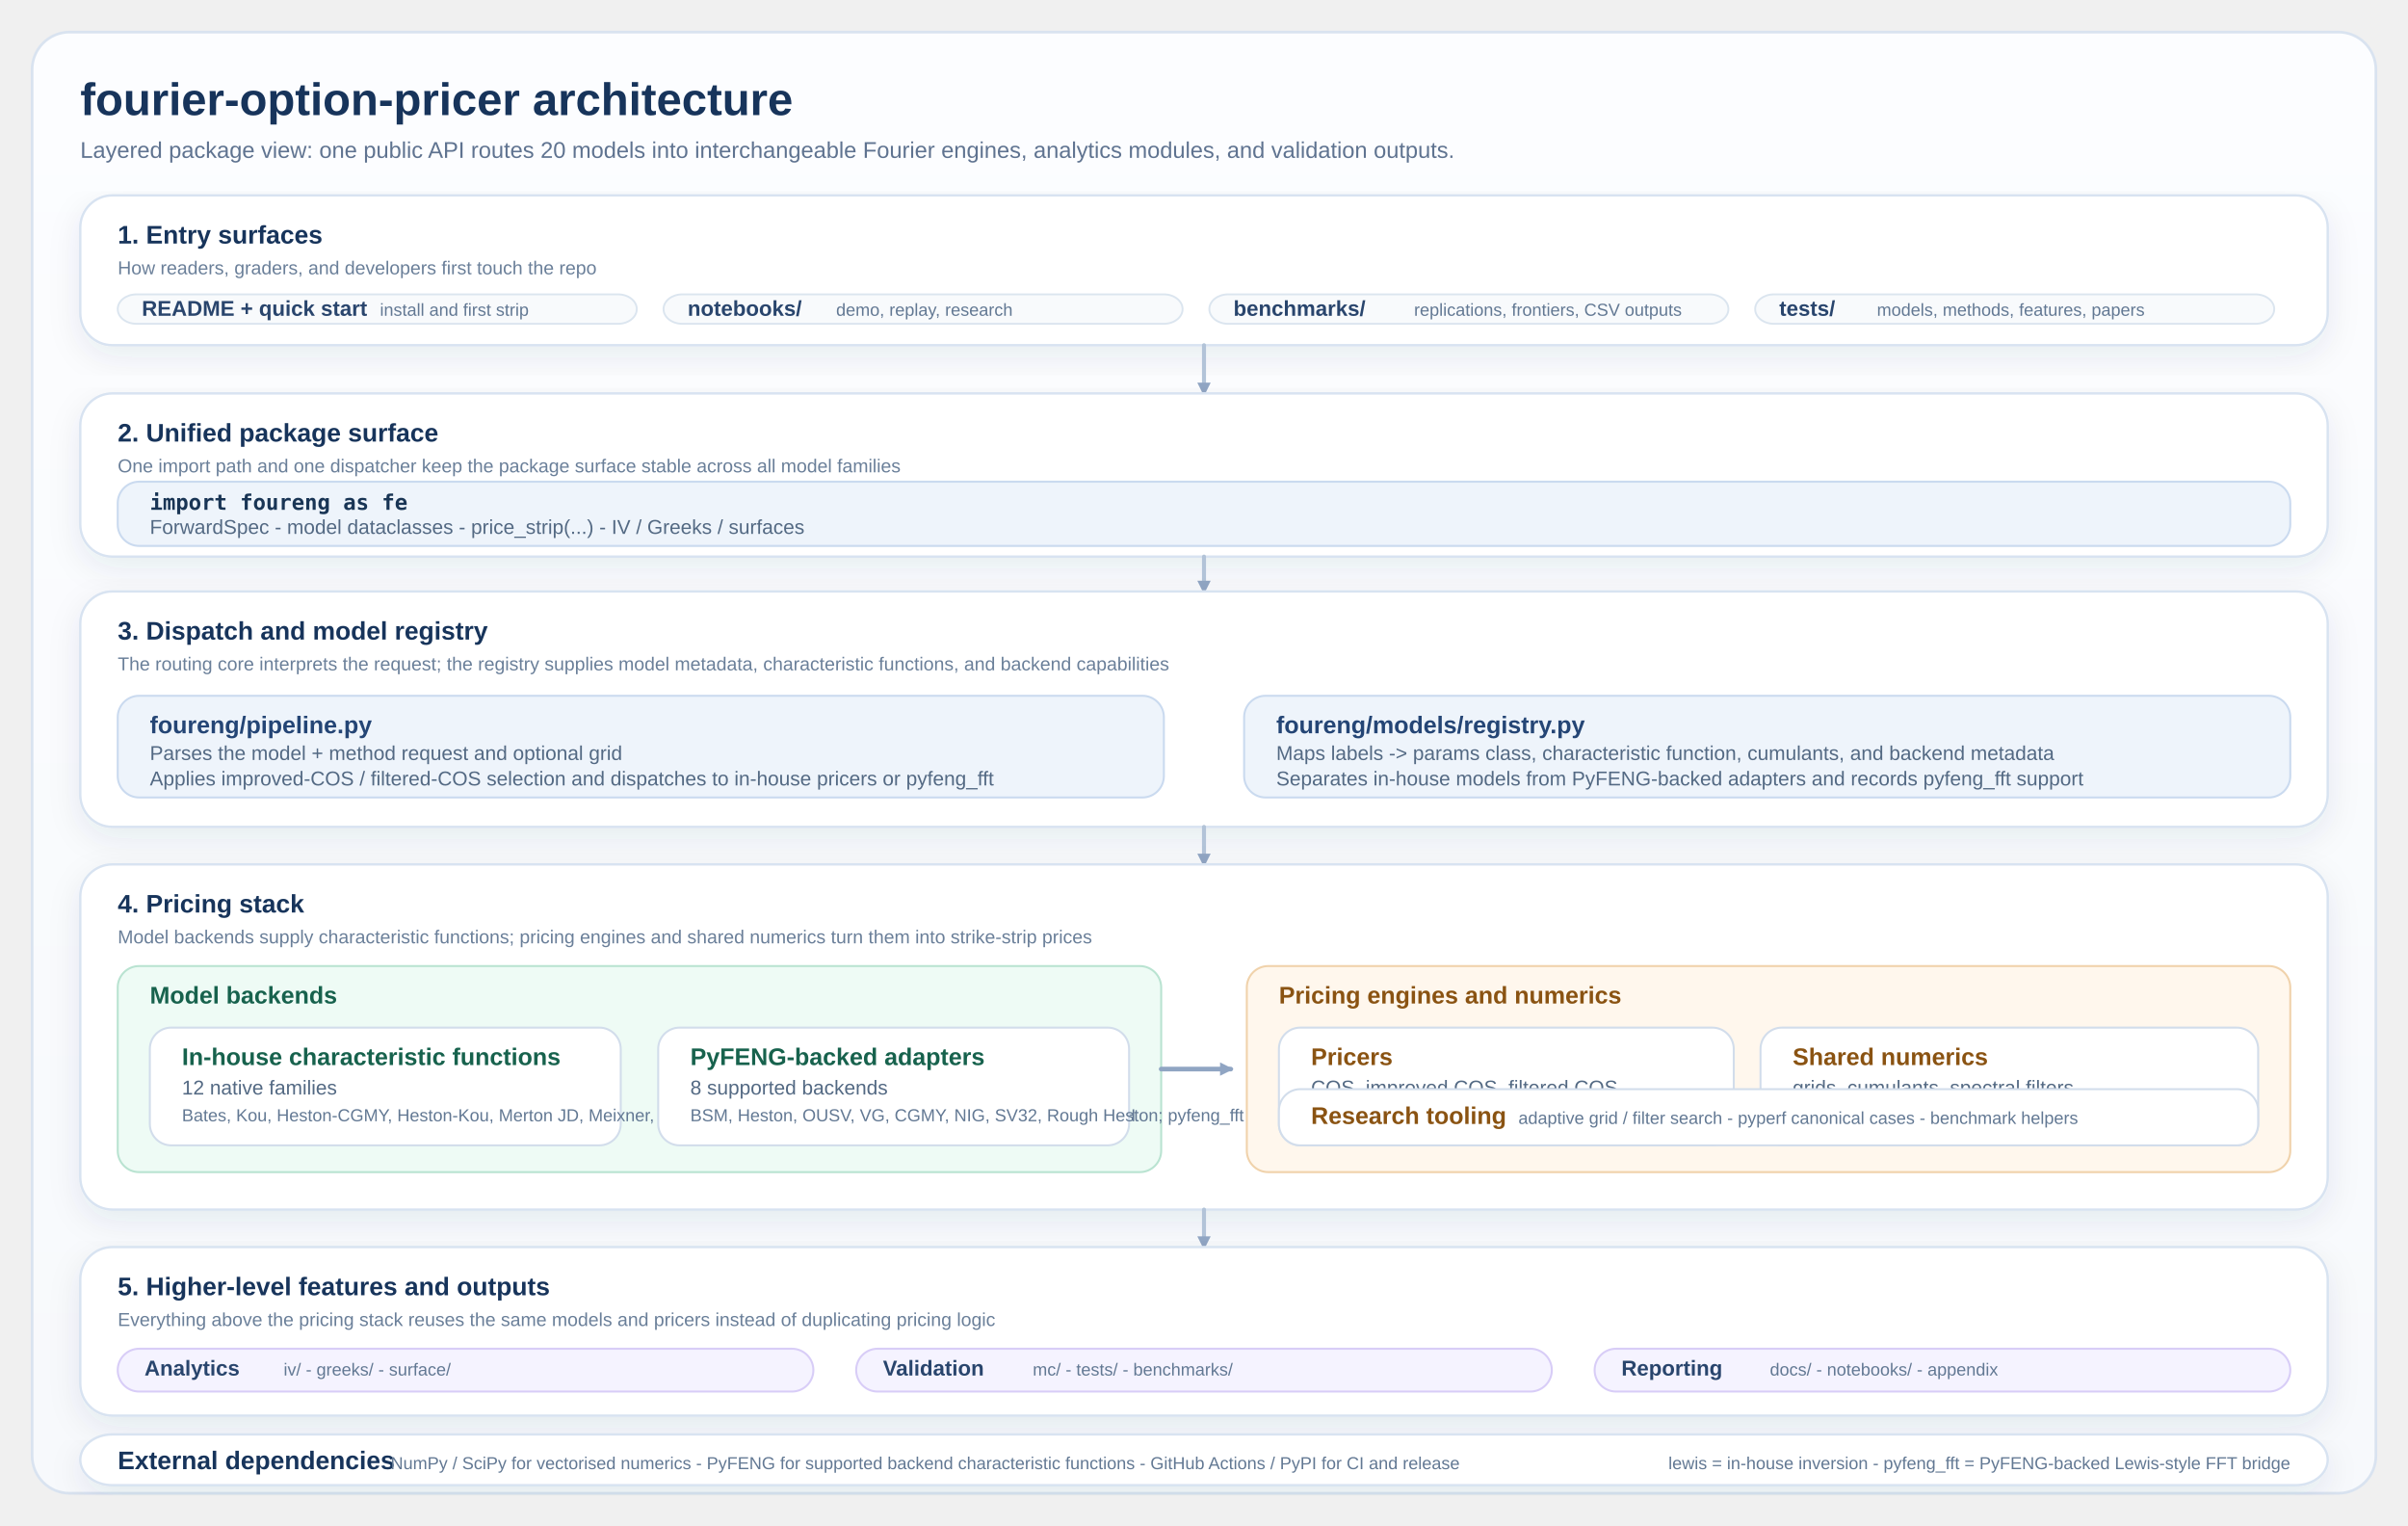
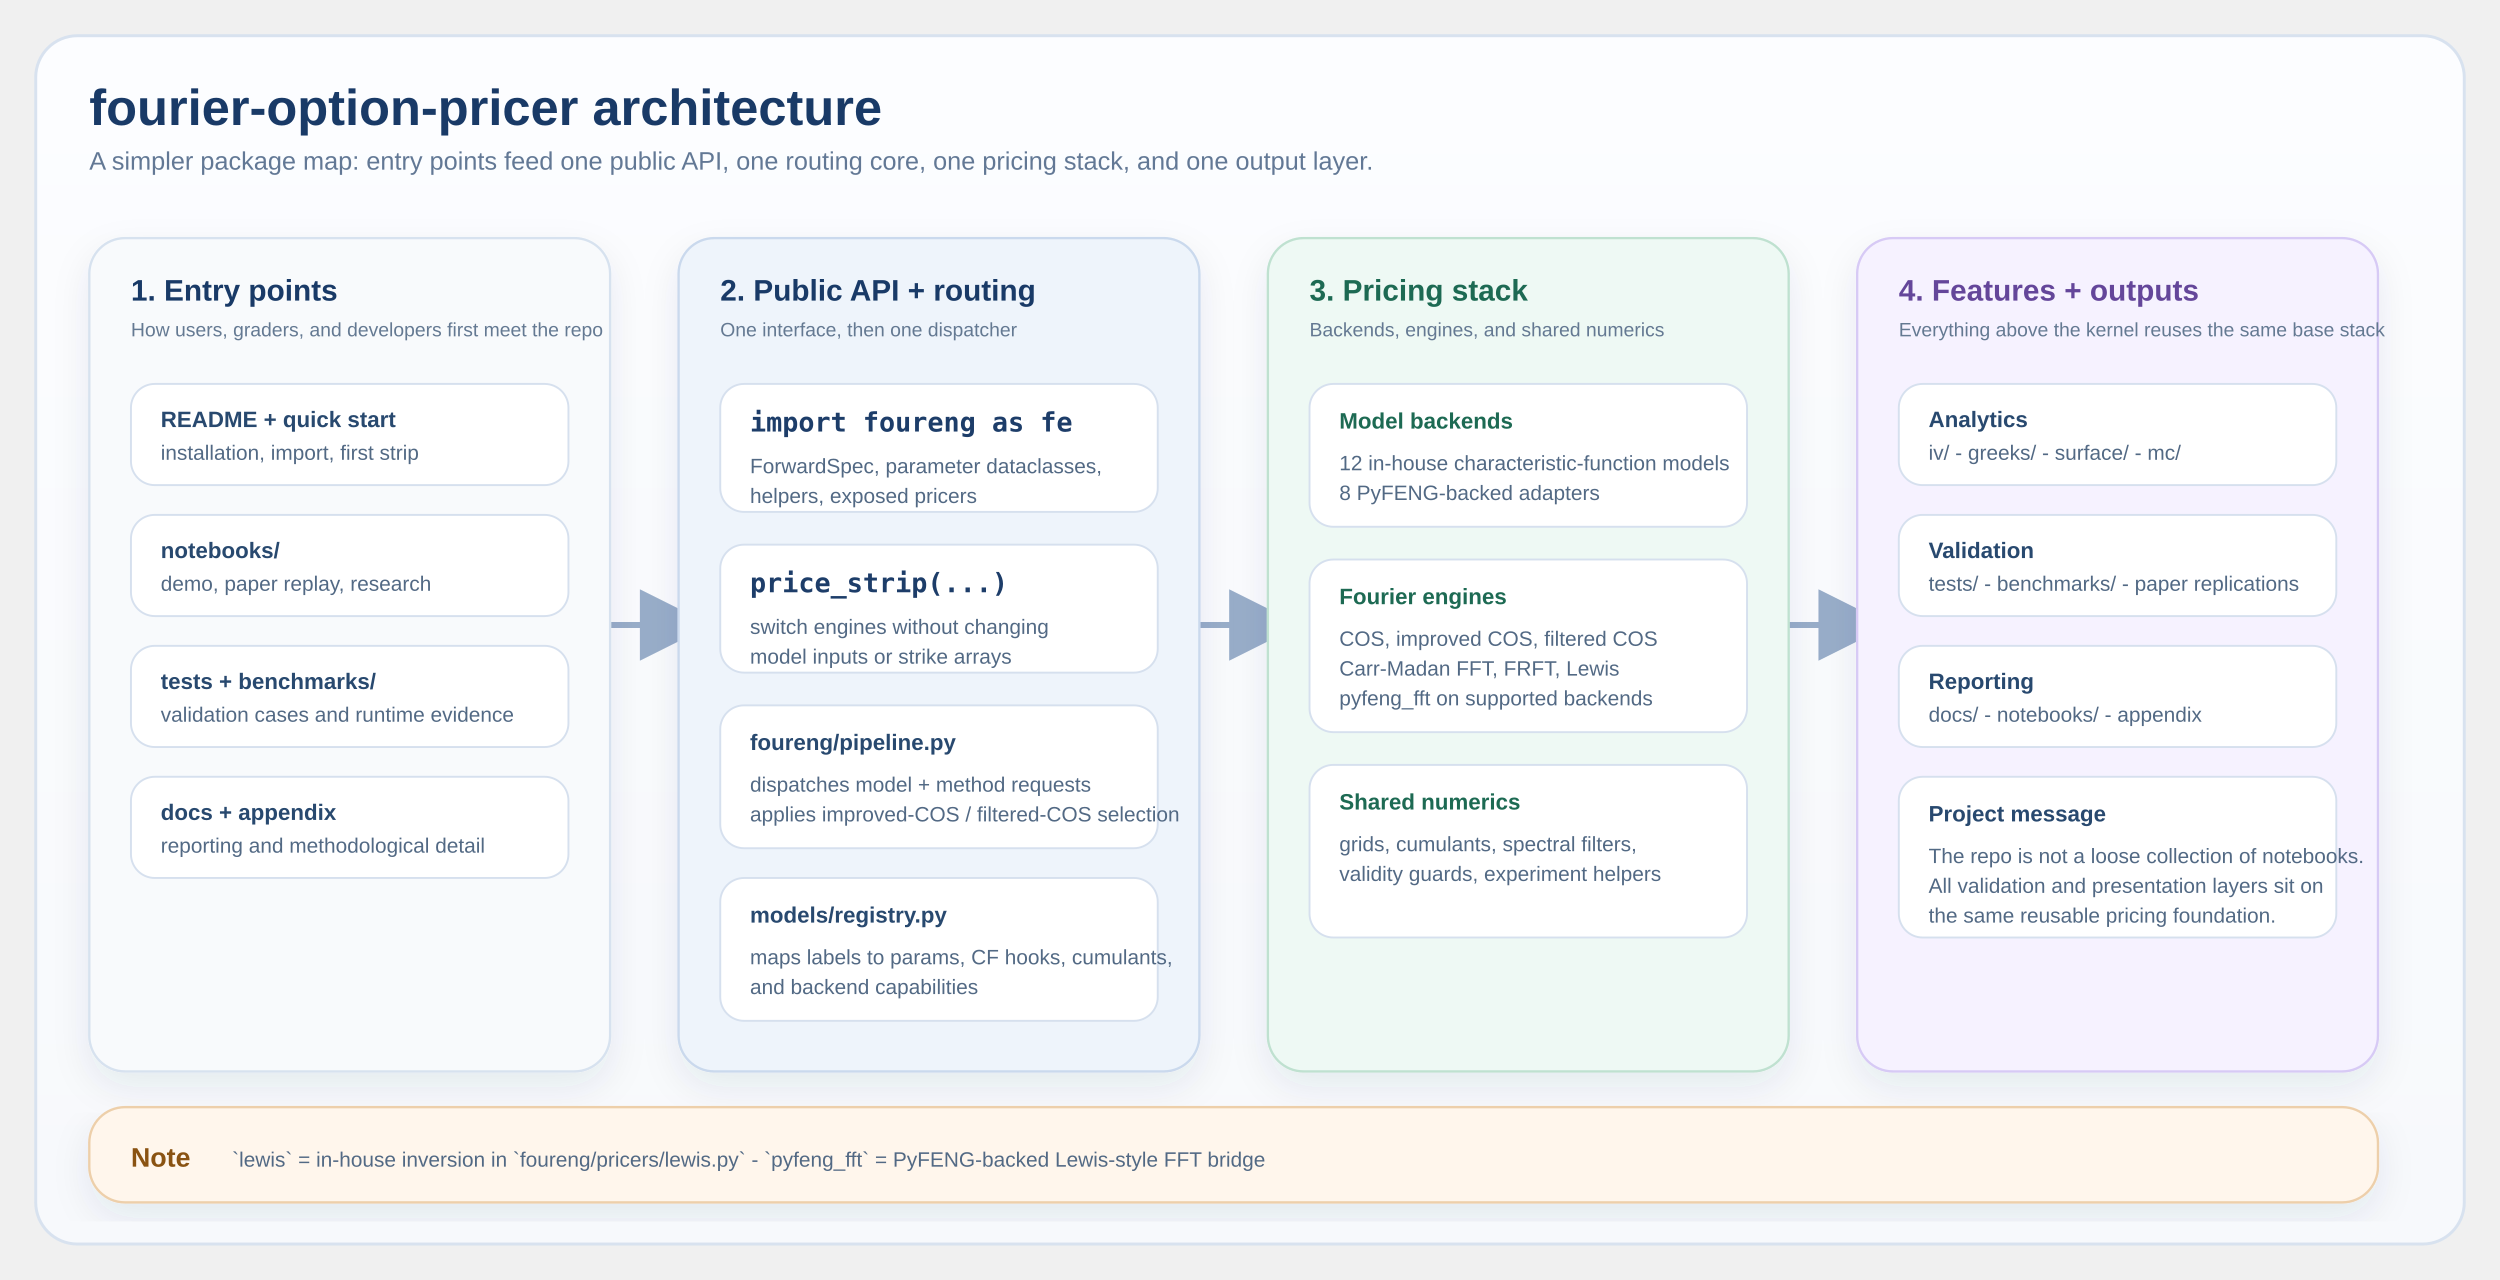
- <svg xmlns="http://www.w3.org/2000/svg" width="1800" height="1140" viewBox="0 0 1800 1140" role="img" aria-labelledby="title desc">
+ <svg xmlns="http://www.w3.org/2000/svg" width="1680" height="860" viewBox="0 0 1680 860" role="img" aria-labelledby="title desc">
  <defs>
    <linearGradient id="bg" x1="0" y1="0" x2="0" y2="1">
      <stop offset="0%" stop-color="#fcfdff" />
      <stop offset="100%" stop-color="#f7f9fc" />
    </linearGradient>
    <filter id="shadow" x="-10%" y="-10%" width="120%" height="130%">
-       <feDropShadow dx="0" dy="8" stdDeviation="12" flood-color="#17345b" flood-opacity="0.08" />
+       <feDropShadow dx="0" dy="10" stdDeviation="12" flood-color="#17345b" flood-opacity="0.08" />
    </filter>
-     <marker id="arrow" markerWidth="10" markerHeight="10" refX="8" refY="5" orient="auto" markerUnits="userSpaceOnUse">
-       <path d="M0,0 L10,5 L0,10 z" fill="#90a5c3" />
+     <marker id="arrow" markerWidth="12" markerHeight="12" refX="10" refY="6" orient="auto">
+       <path d="M0,0 L12,6 L0,12 z" fill="#98adc9" />
    </marker>
    <style>
-       .canvas { fill: url(#bg); stroke: #d9e3f0; stroke-width: 2; }
-       .title { font: 700 34px 'Aptos', 'Segoe UI', 'Helvetica Neue', Arial, sans-serif; fill: #17345b; }
-       .subtitle { font: 17px 'Aptos', 'Segoe UI', 'Helvetica Neue', Arial, sans-serif; fill: #5f7390; }
-       .group { fill: #ffffff; stroke: #d8e3f1; stroke-width: 1.8; rx: 24; filter: url(#shadow); }
-       .group-title { font: 700 19px 'Aptos', 'Segoe UI', 'Helvetica Neue', Arial, sans-serif; fill: #17345b; }
-       .group-subtitle { font: 14px 'Aptos', 'Segoe UI', 'Helvetica Neue', Arial, sans-serif; fill: #6a7f99; }
-       .card { fill: #ffffff; stroke: #d2ddeb; stroke-width: 1.5; rx: 16; }
-       .chip { fill: #ffffff; stroke: #d7e1ee; stroke-width: 1.4; rx: 14; }
-       .blue { fill: #eef4fb; stroke: #cadaef; }
-       .teal { fill: #eefbf5; stroke: #b9e3d1; }
-       .amber { fill: #fff7ed; stroke: #f0d2ab; }
-       .violet { fill: #f5f3ff; stroke: #d8cdf7; }
-       .slate { fill: #f8fafc; stroke: #dbe5ef; }
-       .card-title-blue { font: 700 18px 'Aptos', 'Segoe UI', 'Helvetica Neue', Arial, sans-serif; fill: #244575; }
-       .card-title-teal { font: 700 18px 'Aptos', 'Segoe UI', 'Helvetica Neue', Arial, sans-serif; fill: #17624d; }
-       .card-title-amber { font: 700 18px 'Aptos', 'Segoe UI', 'Helvetica Neue', Arial, sans-serif; fill: #8a5312; }
-       .card-title-violet { font: 700 18px 'Aptos', 'Segoe UI', 'Helvetica Neue', Arial, sans-serif; fill: #6847a3; }
-       .card-title-slate { font: 700 18px 'Aptos', 'Segoe UI', 'Helvetica Neue', Arial, sans-serif; fill: #334a68; }
-       .body { font: 15px 'Aptos', 'Segoe UI', 'Helvetica Neue', Arial, sans-serif; fill: #536983; }
-       .small { font: 13px 'Aptos', 'Segoe UI', 'Helvetica Neue', Arial, sans-serif; fill: #627893; }
-       .mono { font: 600 16px Menlo, Consolas, Monaco, monospace; fill: #193555; }
-       .chip-title { font: 700 16px 'Aptos', 'Segoe UI', 'Helvetica Neue', Arial, sans-serif; fill: #29456d; }
-       .connector { fill: none; stroke: #90a5c3; stroke-width: 3.5; stroke-linecap: round; marker-end: url(#arrow); }
-       .connector-soft { fill: none; stroke: #b2c3d8; stroke-width: 3; stroke-linecap: round; marker-end: url(#arrow); }
-       .divider { stroke: #e6edf6; stroke-width: 1; }
+       .canvas { fill: url(#bg); stroke: #d8e2ef; stroke-width: 2; }
+       .title { font: 700 34px 'Aptos', 'Segoe UI', Arial, sans-serif; fill: #193a67; }
+       .subtitle { font: 17px 'Aptos', 'Segoe UI', Arial, sans-serif; fill: #627895; }
+       .panel { stroke-width: 1.6; rx: 24; filter: url(#shadow); }
+       .slate { fill: #f8fafc; stroke: #d7e2ef; }
+       .blue { fill: #eef4fb; stroke: #cad9ed; }
+       .green { fill: #eef9f4; stroke: #bfe1d0; }
+       .violet { fill: #f6f2ff; stroke: #d7caf5; }
+       .footer { fill: #fff6ec; stroke: #edcfaa; }
+       .panel-title { font: 700 20px 'Aptos', 'Segoe UI', Arial, sans-serif; fill: #193a67; }
+       .panel-title-green { font: 700 20px 'Aptos', 'Segoe UI', Arial, sans-serif; fill: #1d6a53; }
+       .panel-title-violet { font: 700 20px 'Aptos', 'Segoe UI', Arial, sans-serif; fill: #64469a; }
+       .panel-title-footer { font: 700 18px 'Aptos', 'Segoe UI', Arial, sans-serif; fill: #8a5312; }
+       .section { font: 700 15px 'Aptos', 'Segoe UI', Arial, sans-serif; fill: #28496f; }
+       .section-green { font: 700 15px 'Aptos', 'Segoe UI', Arial, sans-serif; fill: #1d6a53; }
+       .body { font: 14px 'Aptos', 'Segoe UI', Arial, sans-serif; fill: #526984; }
+       .small { font: 13px 'Aptos', 'Segoe UI', Arial, sans-serif; fill: #647992; }
+       .mono { font: 600 18px Menlo, Consolas, monospace; fill: #1d3d69; }
+       .card { fill: #ffffff; stroke: #d6e0ee; stroke-width: 1.3; rx: 16; }
+       .arrow { fill: none; stroke: #98adc9; stroke-width: 4; stroke-linecap: round; marker-end: url(#arrow); }
    </style>
  </defs>
-   <rect class="canvas" x="24" y="24" width="1752" height="1092" rx="28" />
-   <text class="title" x="60" y="86">fourier-option-pricer architecture</text>
-   <text class="subtitle" x="60" y="118">Layered package view: one public API routes 20 models into interchangeable Fourier engines, analytics modules, and validation outputs.</text>
-   <rect class="group" x="60" y="146" width="1680" height="112" rx="24" />
-   <text class="group-title" x="88" y="182">1. Entry surfaces</text>
-   <text class="group-subtitle" x="88" y="205">How readers, graders, and developers first touch the repo</text>
-   <rect class="chip slate" x="88" y="220" width="388" height="22" rx="11" />
-   <text class="chip-title" x="106" y="236">README + quick start</text>
-   <text class="small" x="284" y="236">install and first strip</text>
-   <rect class="chip slate" x="496" y="220" width="388" height="22" rx="11" />
-   <text class="chip-title" x="514" y="236">notebooks/</text>
-   <text class="small" x="625" y="236">demo, replay, research</text>
-   <rect class="chip slate" x="904" y="220" width="388" height="22" rx="11" />
-   <text class="chip-title" x="922" y="236">benchmarks/</text>
-   <text class="small" x="1057" y="236">replications, frontiers, CSV outputs</text>
-   <rect class="chip slate" x="1312" y="220" width="388" height="22" rx="11" />
-   <text class="chip-title" x="1330" y="236">tests/</text>
-   <text class="small" x="1403" y="236">models, methods, features, papers</text>
-   <path class="connector-soft" d="M900 258 L900 294" />
-   <rect class="group" x="60" y="294" width="1680" height="122" rx="24" />
-   <text class="group-title" x="88" y="330">2. Unified package surface</text>
-   <text class="group-subtitle" x="88" y="353">One import path and one dispatcher keep the package surface stable across all model families</text>
-   <rect class="card blue" x="88" y="360" width="1624" height="48" rx="16" />
-   <text class="mono" x="112" y="381">import foureng as fe</text>
-   <text class="body" x="112" y="399">ForwardSpec  -  model dataclasses  -  price_strip(...)  -  IV / Greeks / surfaces</text>
-   <path class="connector-soft" d="M900 416 L900 442" />
-   <rect class="group" x="60" y="442" width="1680" height="176" rx="24" />
-   <text class="group-title" x="88" y="478">3. Dispatch and model registry</text>
-   <text class="group-subtitle" x="88" y="501">The routing core interprets the request; the registry supplies model metadata, characteristic functions, and backend capabilities</text>
-   <rect class="card blue" x="88" y="520" width="782" height="76" rx="18" />
-   <text class="card-title-blue" x="112" y="548">foureng/pipeline.py</text>
-   <text class="body" x="112" y="568">Parses the model + method request and optional grid</text>
-   <text class="body" x="112" y="587">Applies improved-COS / filtered-COS selection and dispatches to in-house pricers or pyfeng_fft</text>
-   <rect class="card blue" x="930" y="520" width="782" height="76" rx="18" />
-   <text class="card-title-blue" x="954" y="548">foureng/models/registry.py</text>
-   <text class="body" x="954" y="568">Maps labels -&gt; params class, characteristic function, cumulants, and backend metadata</text>
-   <text class="body" x="954" y="587">Separates in-house models from PyFENG-backed adapters and records pyfeng_fft support</text>
-   <path class="connector-soft" d="M900 618 L900 646" />
-   <rect class="group" x="60" y="646" width="1680" height="258" rx="24" />
-   <text class="group-title" x="88" y="682">4. Pricing stack</text>
-   <text class="group-subtitle" x="88" y="705">Model backends supply characteristic functions; pricing engines and shared numerics turn them into strike-strip prices</text>
-   <rect class="card teal" x="88" y="722" width="780" height="154" rx="20" />
-   <text class="card-title-teal" x="112" y="750">Model backends</text>
-   <rect class="card" x="112" y="768" width="352" height="88" rx="16" />
-   <text class="card-title-teal" x="136" y="796">In-house characteristic functions</text>
-   <text class="body" x="136" y="818">12 native families</text>
-   <text class="small" x="136" y="838">Bates, Kou, Heston-CGMY, Heston-Kou, Merton JD, Meixner, Bilateral Gamma, GH, FMLS, Double Heston, VGSA, GARCH</text>
-   <rect class="card" x="492" y="768" width="352" height="88" rx="16" />
-   <text class="card-title-teal" x="516" y="796">PyFENG-backed adapters</text>
-   <text class="body" x="516" y="818">8 supported backends</text>
-   <text class="small" x="516" y="838">BSM, Heston, OUSV, VG, CGMY, NIG, SV32, Rough Heston; pyfeng_fft on supported subsets</text>
-   <rect class="card amber" x="932" y="722" width="780" height="154" rx="20" />
-   <text class="card-title-amber" x="956" y="750">Pricing engines and numerics</text>
-   <rect class="card" x="956" y="768" width="340" height="88" rx="16" />
-   <text class="card-title-amber" x="980" y="796">Pricers</text>
-   <text class="body" x="980" y="818">COS, improved COS, filtered COS</text>
-   <text class="body" x="980" y="838">Carr-Madan FFT, FRFT, Lewis, pyfeng_fft</text>
-   <rect class="card" x="1316" y="768" width="372" height="88" rx="16" />
-   <text class="card-title-amber" x="1340" y="796">Shared numerics</text>
-   <text class="body" x="1340" y="818">grids, cumulants, spectral filters</text>
-   <text class="body" x="1340" y="838">validity guards, interpolation, numerics</text>
-   <rect class="card" x="956" y="814" width="732" height="42" rx="16" />
-   <text class="card-title-amber" x="980" y="840">Research tooling</text>
-   <text class="small" x="1135" y="840">adaptive grid / filter search  -  pyperf canonical cases  -  benchmark helpers</text>
-   <path class="connector" d="M868 799 L920 799" />
-   <path class="connector-soft" d="M900 904 L900 932" />
-   <rect class="group" x="60" y="932" width="1680" height="126" rx="24" />
-   <text class="group-title" x="88" y="968">5. Higher-level features and outputs</text>
-   <text class="group-subtitle" x="88" y="991">Everything above the pricing stack reuses the same models and pricers instead of duplicating pricing logic</text>
-   <rect class="card violet" x="88" y="1008" width="520" height="32" rx="16" />
-   <text class="chip-title" x="108" y="1028">Analytics</text>
-   <text class="small" x="212" y="1028">iv/   -   greeks/   -   surface/</text>
-   <rect class="card violet" x="640" y="1008" width="520" height="32" rx="16" />
-   <text class="chip-title" x="660" y="1028">Validation</text>
-   <text class="small" x="772" y="1028">mc/   -   tests/   -   benchmarks/</text>
-   <rect class="card violet" x="1192" y="1008" width="520" height="32" rx="16" />
-   <text class="chip-title" x="1212" y="1028">Reporting</text>
-   <text class="small" x="1323" y="1028">docs/   -   notebooks/   -   appendix</text>
-   <rect class="group" x="60" y="1072" width="1680" height="38" rx="19" />
-   <text class="group-title" x="88" y="1098">External dependencies</text>
-   <text class="small" x="292" y="1098">NumPy / SciPy for vectorised numerics   -   PyFENG for supported backend characteristic functions   -   GitHub Actions / PyPI for CI and release</text>
-   <text class="small" x="1712" y="1098" text-anchor="end">lewis = in-house inversion   -   pyfeng_fft = PyFENG-backed Lewis-style FFT bridge</text>
+   <rect class="canvas" x="24" y="24" width="1632" height="812" rx="28" />
+   <text class="title" x="60" y="84">fourier-option-pricer architecture</text>
+   <text class="subtitle" x="60" y="114">A simpler package map: entry points feed one public API, one routing core, one pricing stack, and one output layer.</text>
+   <path class="arrow" d="M410 420 L470 420" />
+   <path class="arrow" d="M806 420 L866 420" />
+   <path class="arrow" d="M1202 420 L1262 420" />
+   <rect class="panel slate" x="60" y="160" width="350" height="560" rx="24" />
+   <text class="panel-title" x="88" y="202">1. Entry points</text>
+   <text class="small" x="88" y="226">How users, graders, and developers first meet the repo</text>
+   <rect class="card" x="88" y="258" width="294" height="68" rx="16" />
+   <text class="section" x="108" y="287">README + quick start</text>
+   <text class="body" x="108" y="309">installation, import, first strip</text>
+   <rect class="card" x="88" y="346" width="294" height="68" rx="16" />
+   <text class="section" x="108" y="375">notebooks/</text>
+   <text class="body" x="108" y="397">demo, paper replay, research</text>
+   <rect class="card" x="88" y="434" width="294" height="68" rx="16" />
+   <text class="section" x="108" y="463">tests + benchmarks/</text>
+   <text class="body" x="108" y="485">validation cases and runtime evidence</text>
+   <rect class="card" x="88" y="522" width="294" height="68" rx="16" />
+   <text class="section" x="108" y="551">docs + appendix</text>
+   <text class="body" x="108" y="573">reporting and methodological detail</text>
+   <rect class="panel blue" x="456" y="160" width="350" height="560" rx="24" />
+   <text class="panel-title" x="484" y="202">2. Public API + routing</text>
+   <text class="small" x="484" y="226">One interface, then one dispatcher</text>
+   <rect class="card" x="484" y="258" width="294" height="86" rx="16" />
+   <text class="mono" x="504" y="290">import foureng as fe</text>
+   <text class="body" x="504" y="318">ForwardSpec, parameter dataclasses,</text>
+   <text class="body" x="504" y="338">helpers, exposed pricers</text>
+   <rect class="card" x="484" y="366" width="294" height="86" rx="16" />
+   <text class="mono" x="504" y="398">price_strip(...)</text>
+   <text class="body" x="504" y="426">switch engines without changing</text>
+   <text class="body" x="504" y="446">model inputs or strike arrays</text>
+   <rect class="card" x="484" y="474" width="294" height="96" rx="16" />
+   <text class="section" x="504" y="504">foureng/pipeline.py</text>
+   <text class="body" x="504" y="532">dispatches model + method requests</text>
+   <text class="body" x="504" y="552">applies improved-COS / filtered-COS selection</text>
+   <rect class="card" x="484" y="590" width="294" height="96" rx="16" />
+   <text class="section" x="504" y="620">models/registry.py</text>
+   <text class="body" x="504" y="648">maps labels to params, CF hooks, cumulants,</text>
+   <text class="body" x="504" y="668">and backend capabilities</text>
+   <rect class="panel green" x="852" y="160" width="350" height="560" rx="24" />
+   <text class="panel-title-green" x="880" y="202">3. Pricing stack</text>
+   <text class="small" x="880" y="226">Backends, engines, and shared numerics</text>
+   <rect class="card" x="880" y="258" width="294" height="96" rx="16" />
+   <text class="section-green" x="900" y="288">Model backends</text>
+   <text class="body" x="900" y="316">12 in-house characteristic-function models</text>
+   <text class="body" x="900" y="336">8 PyFENG-backed adapters</text>
+   <rect class="card" x="880" y="376" width="294" height="116" rx="16" />
+   <text class="section-green" x="900" y="406">Fourier engines</text>
+   <text class="body" x="900" y="434">COS, improved COS, filtered COS</text>
+   <text class="body" x="900" y="454">Carr-Madan FFT, FRFT, Lewis</text>
+   <text class="body" x="900" y="474">pyfeng_fft on supported backends</text>
+   <rect class="card" x="880" y="514" width="294" height="116" rx="16" />
+   <text class="section-green" x="900" y="544">Shared numerics</text>
+   <text class="body" x="900" y="572">grids, cumulants, spectral filters,</text>
+   <text class="body" x="900" y="592">validity guards, experiment helpers</text>
+   <rect class="panel violet" x="1248" y="160" width="350" height="560" rx="24" />
+   <text class="panel-title-violet" x="1276" y="202">4. Features + outputs</text>
+   <text class="small" x="1276" y="226">Everything above the kernel reuses the same base stack</text>
+   <rect class="card" x="1276" y="258" width="294" height="68" rx="16" />
+   <text class="section" x="1296" y="287">Analytics</text>
+   <text class="body" x="1296" y="309">iv/  -  greeks/  -  surface/  -  mc/</text>
+   <rect class="card" x="1276" y="346" width="294" height="68" rx="16" />
+   <text class="section" x="1296" y="375">Validation</text>
+   <text class="body" x="1296" y="397">tests/  -  benchmarks/  -  paper replications</text>
+   <rect class="card" x="1276" y="434" width="294" height="68" rx="16" />
+   <text class="section" x="1296" y="463">Reporting</text>
+   <text class="body" x="1296" y="485">docs/  -  notebooks/  -  appendix</text>
+   <rect class="card" x="1276" y="522" width="294" height="108" rx="16" />
+   <text class="section" x="1296" y="552">Project message</text>
+   <text class="body" x="1296" y="580">The repo is not a loose collection of notebooks.</text>
+   <text class="body" x="1296" y="600">All validation and presentation layers sit on</text>
+   <text class="body" x="1296" y="620">the same reusable pricing foundation.</text>
+   <rect class="panel footer" x="60" y="744" width="1538" height="64" rx="20" />
+   <text class="panel-title-footer" x="88" y="784">Note</text>
+   <text class="body" x="156" y="784">`lewis` = in-house inversion in `foureng/pricers/lewis.py`   -   `pyfeng_fft` = PyFENG-backed Lewis-style FFT bridge</text>
</svg>
